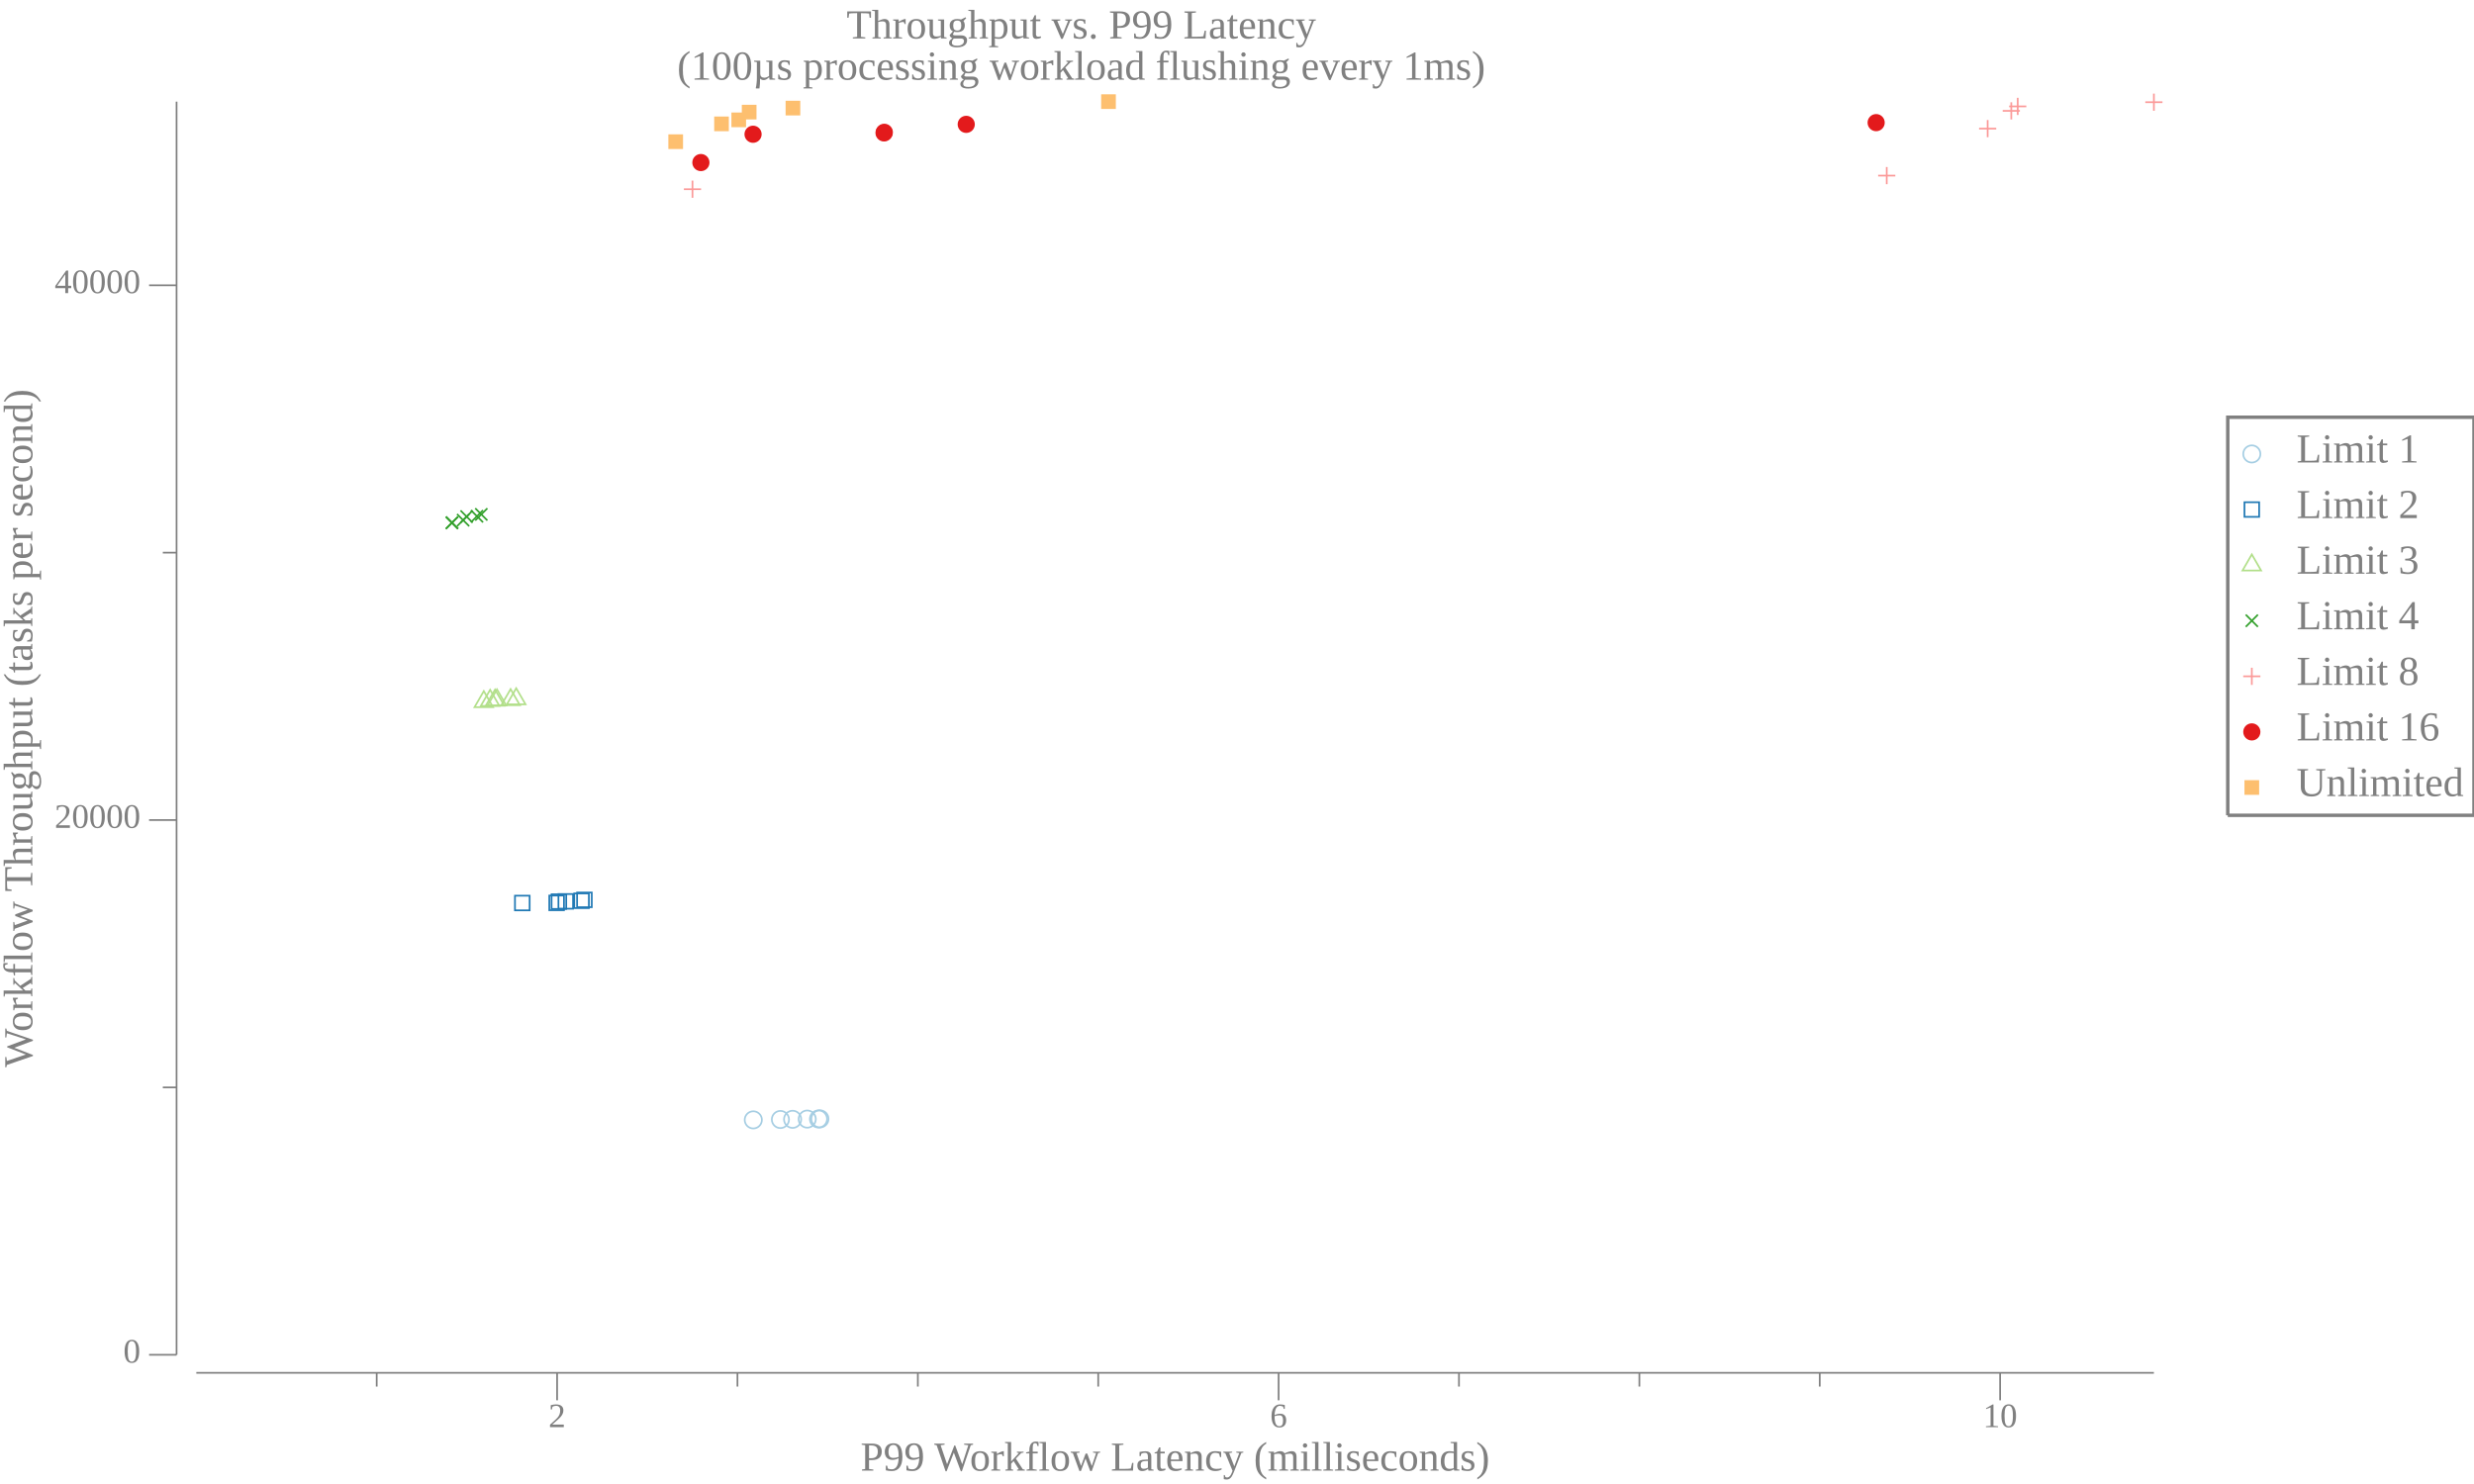
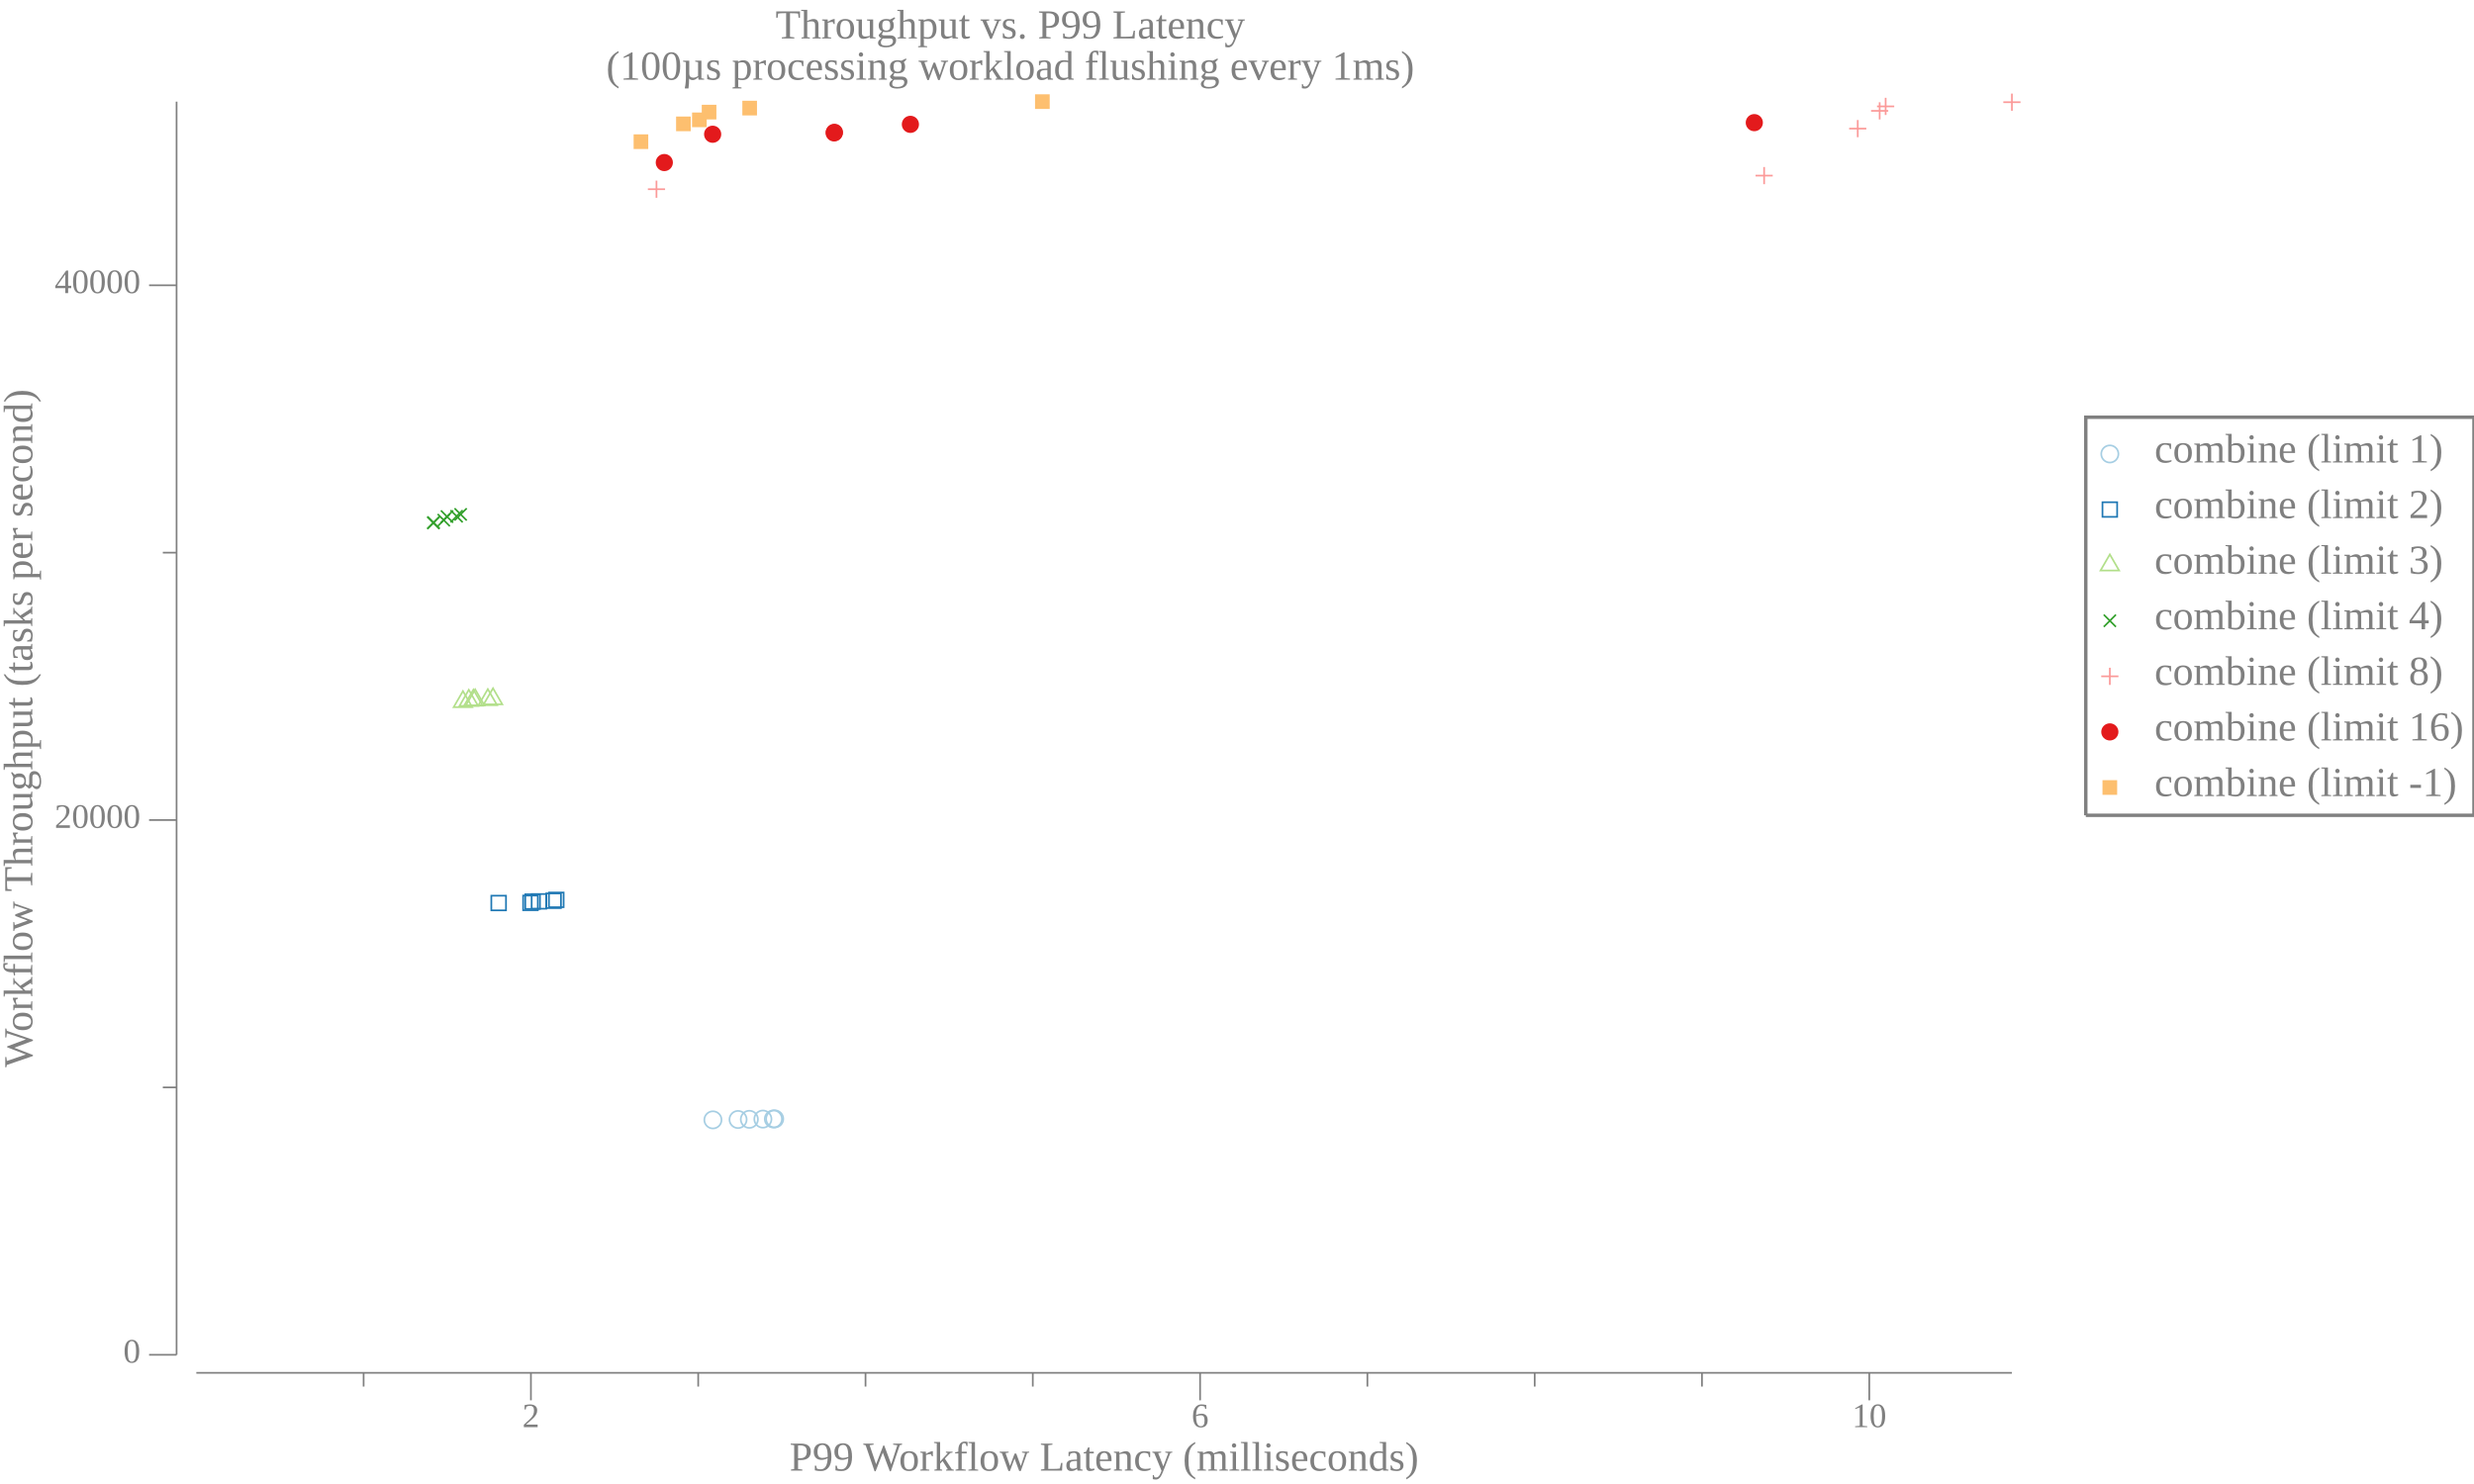
<svg xmlns="http://www.w3.org/2000/svg" width="720pt" height="432pt" viewBox="0 0 720 432">
  <g transform="scale(1, -1) translate(0, -432)">
-     <path d="M657.84,299.85A2.5,2.5 0 1 1 652.84,299.85A2.5,2.5 0 1 1 657.84,299.85Z" style="fill:none;stroke:#A6CEE3;stroke-width:0.5" />
-     <text x="668.34" y="-297.37" transform="scale(1, -1)" style="font-family:Liberation Serif;font-variant:normal;font-weight:normal;font-style:normal;font-size:12px;fill:#808080">Limit 1</text>
-     <path d="M653.2,281.54L657.47,281.54L657.47,285.8L653.2,285.8Z" style="fill:none;stroke:#1F78B4;stroke-width:0.5" />
-     <text x="668.34" y="-281.18" transform="scale(1, -1)" style="font-family:Liberation Serif;font-variant:normal;font-weight:normal;font-style:normal;font-size:12px;fill:#808080">Limit 2</text>
-     <path d="M655.34,270.61L652.63,265.92L658.04,265.92Z" style="fill:none;stroke:#B2DF8A;stroke-width:0.5" />
-     <text x="668.34" y="-265" transform="scale(1, -1)" style="font-family:Liberation Serif;font-variant:normal;font-weight:normal;font-style:normal;font-size:12px;fill:#808080">Limit 3</text>
-     <path d="M653.57,249.53L657.11,253.07" style="fill:none;stroke:#33A02C;stroke-width:0.5" />
-     <path d="M653.57,253.07L657.11,249.53" style="fill:none;stroke:#33A02C;stroke-width:0.5" />
-     <text x="668.34" y="-248.82" transform="scale(1, -1)" style="font-family:Liberation Serif;font-variant:normal;font-weight:normal;font-style:normal;font-size:12px;fill:#808080">Limit 4</text>
-     <path d="M655.34,237.62L655.34,232.62" style="fill:none;stroke:#FB9A99;stroke-width:0.5" />
-     <path d="M652.84,235.12L657.84,235.12" style="fill:none;stroke:#FB9A99;stroke-width:0.5" />
-     <text x="668.34" y="-232.63" transform="scale(1, -1)" style="font-family:Liberation Serif;font-variant:normal;font-weight:normal;font-style:normal;font-size:12px;fill:#808080">Limit 8</text>
-     <path d="M657.84,218.94A2.5,2.5 0 1 1 652.84,218.94A2.5,2.5 0 1 1 657.84,218.94Z" style="fill:#E31A1C" />
-     <text x="668.34" y="-216.45" transform="scale(1, -1)" style="font-family:Liberation Serif;font-variant:normal;font-weight:normal;font-style:normal;font-size:12px;fill:#808080">Limit 16</text>
-     <path d="M653.2,200.62L657.47,200.62L657.47,204.89L653.2,204.89Z" style="fill:#FDBF6F" />
-     <text x="668.34" y="-200.26" transform="scale(1, -1)" style="font-family:Liberation Serif;font-variant:normal;font-weight:normal;font-style:normal;font-size:12px;fill:#808080">Unlimited</text>
-     <path d="M648.34,194.66L648.34,310.54L720,310.54L720,194.66L648.34,194.66" style="fill:none;stroke:#808080" />
-     <path d="M0,0L629.34,0L629.34,432L0,432Z" style="fill:#-8000000000000000-8000000000000000-8000000000000000;fill-opacity:0" />
-     <text x="246.35" y="-420.81" transform="scale(1, -1)" style="font-family:Liberation Serif;font-variant:normal;font-weight:normal;font-style:normal;font-size:12px;fill:#808080">Throughput vs. P99 Latency</text>
-     <text x="197.07" y="-408.81" transform="scale(1, -1)" style="font-family:Liberation Serif;font-variant:normal;font-weight:normal;font-style:normal;font-size:12px;fill:#808080">(100µs processing workload flushing every 1ms)</text>
-     <text x="250.43" y="-3.902" transform="scale(1, -1)" style="font-family:Liberation Serif;font-variant:normal;font-weight:normal;font-style:normal;font-size:12px;fill:#808080">P99 Workflow Latency (milliseconds)</text>
-     <text x="159.63" y="-16.541" transform="scale(1, -1)" style="font-family:Liberation Serif;font-variant:normal;font-weight:normal;font-style:normal;font-size:10px;fill:#808080">2</text>
-     <text x="369.61" y="-16.541" transform="scale(1, -1)" style="font-family:Liberation Serif;font-variant:normal;font-weight:normal;font-style:normal;font-size:10px;fill:#808080">6</text>
-     <text x="577.09" y="-16.541" transform="scale(1, -1)" style="font-family:Liberation Serif;font-variant:normal;font-weight:normal;font-style:normal;font-size:10px;fill:#808080">10</text>
-     <path d="M162.13,24.363L162.13,32.363" style="fill:none;stroke:#808080;stroke-width:0.5" />
-     <path d="M372.11,24.363L372.11,32.363" style="fill:none;stroke:#808080;stroke-width:0.5" />
-     <path d="M582.09,24.363L582.09,32.363" style="fill:none;stroke:#808080;stroke-width:0.5" />
-     <path d="M109.63,28.363L109.63,32.363" style="fill:none;stroke:#808080;stroke-width:0.5" />
-     <path d="M214.62,28.363L214.62,32.363" style="fill:none;stroke:#808080;stroke-width:0.5" />
-     <path d="M267.12,28.363L267.12,32.363" style="fill:none;stroke:#808080;stroke-width:0.5" />
-     <path d="M319.61,28.363L319.61,32.363" style="fill:none;stroke:#808080;stroke-width:0.5" />
-     <path d="M424.6,28.363L424.6,32.363" style="fill:none;stroke:#808080;stroke-width:0.5" />
-     <path d="M477.1,28.363L477.1,32.363" style="fill:none;stroke:#808080;stroke-width:0.5" />
-     <path d="M529.59,28.363L529.59,32.363" style="fill:none;stroke:#808080;stroke-width:0.5" />
-     <path d="M57.135,32.363L626.84,32.363" style="fill:none;stroke:#808080;stroke-width:0.5" />
+     <path d="M616.52,299.85A2.5,2.5 0 1 1 611.52,299.85A2.5,2.5 0 1 1 616.52,299.85Z" style="fill:none;stroke:#A6CEE3;stroke-width:0.5" />
+     <text x="627.02" y="-297.37" transform="scale(1, -1)" style="font-family:Liberation Serif;font-variant:normal;font-weight:normal;font-style:normal;font-size:12px;fill:#808080">combine (limit 1)</text>
+     <path d="M611.88,281.54L616.15,281.54L616.15,285.8L611.88,285.8Z" style="fill:none;stroke:#1F78B4;stroke-width:0.5" />
+     <text x="627.02" y="-281.18" transform="scale(1, -1)" style="font-family:Liberation Serif;font-variant:normal;font-weight:normal;font-style:normal;font-size:12px;fill:#808080">combine (limit 2)</text>
+     <path d="M614.02,270.61L611.31,265.92L616.72,265.92Z" style="fill:none;stroke:#B2DF8A;stroke-width:0.5" />
+     <text x="627.02" y="-265" transform="scale(1, -1)" style="font-family:Liberation Serif;font-variant:normal;font-weight:normal;font-style:normal;font-size:12px;fill:#808080">combine (limit 3)</text>
+     <path d="M612.25,249.53L615.79,253.07" style="fill:none;stroke:#33A02C;stroke-width:0.5" />
+     <path d="M612.25,253.07L615.79,249.53" style="fill:none;stroke:#33A02C;stroke-width:0.5" />
+     <text x="627.02" y="-248.82" transform="scale(1, -1)" style="font-family:Liberation Serif;font-variant:normal;font-weight:normal;font-style:normal;font-size:12px;fill:#808080">combine (limit 4)</text>
+     <path d="M614.02,237.62L614.02,232.62" style="fill:none;stroke:#FB9A99;stroke-width:0.5" />
+     <path d="M611.52,235.12L616.52,235.12" style="fill:none;stroke:#FB9A99;stroke-width:0.5" />
+     <text x="627.02" y="-232.63" transform="scale(1, -1)" style="font-family:Liberation Serif;font-variant:normal;font-weight:normal;font-style:normal;font-size:12px;fill:#808080">combine (limit 8)</text>
+     <path d="M616.52,218.94A2.5,2.5 0 1 1 611.52,218.94A2.5,2.5 0 1 1 616.52,218.94Z" style="fill:#E31A1C" />
+     <text x="627.02" y="-216.45" transform="scale(1, -1)" style="font-family:Liberation Serif;font-variant:normal;font-weight:normal;font-style:normal;font-size:12px;fill:#808080">combine (limit 16)</text>
+     <path d="M611.88,200.62L616.15,200.62L616.15,204.89L611.88,204.89Z" style="fill:#FDBF6F" />
+     <text x="627.02" y="-200.26" transform="scale(1, -1)" style="font-family:Liberation Serif;font-variant:normal;font-weight:normal;font-style:normal;font-size:12px;fill:#808080">combine (limit -1)</text>
+     <path d="M607.02,194.66L607.02,310.54L720,310.54L720,194.66L607.02,194.66" style="fill:none;stroke:#808080" />
+     <path d="M0,0L588.02,0L588.02,432L0,432Z" style="fill:#-8000000000000000-8000000000000000-8000000000000000;fill-opacity:0" />
+     <text x="225.69" y="-420.81" transform="scale(1, -1)" style="font-family:Liberation Serif;font-variant:normal;font-weight:normal;font-style:normal;font-size:12px;fill:#808080">Throughput vs. P99 Latency</text>
+     <text x="176.41" y="-408.81" transform="scale(1, -1)" style="font-family:Liberation Serif;font-variant:normal;font-weight:normal;font-style:normal;font-size:12px;fill:#808080">(100µs processing workload flushing every 1ms)</text>
+     <text x="229.77" y="-3.902" transform="scale(1, -1)" style="font-family:Liberation Serif;font-variant:normal;font-weight:normal;font-style:normal;font-size:12px;fill:#808080">P99 Workflow Latency (milliseconds)</text>
+     <text x="152.01" y="-16.541" transform="scale(1, -1)" style="font-family:Liberation Serif;font-variant:normal;font-weight:normal;font-style:normal;font-size:10px;fill:#808080">2</text>
+     <text x="346.76" y="-16.541" transform="scale(1, -1)" style="font-family:Liberation Serif;font-variant:normal;font-weight:normal;font-style:normal;font-size:10px;fill:#808080">6</text>
+     <text x="539.01" y="-16.541" transform="scale(1, -1)" style="font-family:Liberation Serif;font-variant:normal;font-weight:normal;font-style:normal;font-size:10px;fill:#808080">10</text>
+     <path d="M154.51,24.363L154.51,32.363" style="fill:none;stroke:#808080;stroke-width:0.5" />
+     <path d="M349.26,24.363L349.26,32.363" style="fill:none;stroke:#808080;stroke-width:0.5" />
+     <path d="M544.01,24.363L544.01,32.363" style="fill:none;stroke:#808080;stroke-width:0.5" />
+     <path d="M105.82,28.363L105.82,32.363" style="fill:none;stroke:#808080;stroke-width:0.5" />
+     <path d="M203.2,28.363L203.2,32.363" style="fill:none;stroke:#808080;stroke-width:0.5" />
+     <path d="M251.89,28.363L251.89,32.363" style="fill:none;stroke:#808080;stroke-width:0.5" />
+     <path d="M300.57,28.363L300.57,32.363" style="fill:none;stroke:#808080;stroke-width:0.5" />
+     <path d="M397.95,28.363L397.95,32.363" style="fill:none;stroke:#808080;stroke-width:0.5" />
+     <path d="M446.64,28.363L446.64,32.363" style="fill:none;stroke:#808080;stroke-width:0.5" />
+     <path d="M495.32,28.363L495.32,32.363" style="fill:none;stroke:#808080;stroke-width:0.5" />
+     <path d="M57.135,32.363L585.52,32.363" style="fill:none;stroke:#808080;stroke-width:0.5" />
    <g transform="rotate(90)">
      <text x="121.29" y="9.387" transform="scale(1, -1)" style="font-family:Liberation Serif;font-variant:normal;font-weight:normal;font-style:normal;font-size:12px;fill:#808080">Workflow Throughput (tasks per second)</text>
    </g>
    <text x="35.885" y="-35.328" transform="scale(1, -1)" style="font-family:Liberation Serif;font-variant:normal;font-weight:normal;font-style:normal;font-size:10px;fill:#808080">0</text>
    <text x="15.885" y="-191" transform="scale(1, -1)" style="font-family:Liberation Serif;font-variant:normal;font-weight:normal;font-style:normal;font-size:10px;fill:#808080">20000</text>
    <text x="15.885" y="-346.67" transform="scale(1, -1)" style="font-family:Liberation Serif;font-variant:normal;font-weight:normal;font-style:normal;font-size:10px;fill:#808080">40000</text>
    <path d="M43.385,37.613L51.385,37.613" style="fill:none;stroke:#808080;stroke-width:0.5" />
    <path d="M43.385,193.28L51.385,193.28" style="fill:none;stroke:#808080;stroke-width:0.5" />
    <path d="M43.385,348.95L51.385,348.95" style="fill:none;stroke:#808080;stroke-width:0.5" />
    <path d="M47.385,115.45L51.385,115.45" style="fill:none;stroke:#808080;stroke-width:0.5" />
    <path d="M47.385,271.12L51.385,271.12" style="fill:none;stroke:#808080;stroke-width:0.5" />
    <path d="M51.385,37.613L51.385,402.41" style="fill:none;stroke:#808080;stroke-width:0.5" />
-     <path d="M221.73,106A2.5,2.5 0 1 1 216.73,106A2.5,2.5 0 1 1 221.73,106Z" style="fill:none;stroke:#A6CEE3;stroke-width:0.5" />
-     <path d="M229.62,106.11A2.5,2.5 0 1 1 224.62,106.11A2.5,2.5 0 1 1 229.62,106.11Z" style="fill:none;stroke:#A6CEE3;stroke-width:0.5" />
-     <path d="M233.17,106.16A2.5,2.5 0 1 1 228.17,106.16A2.5,2.5 0 1 1 233.17,106.16Z" style="fill:none;stroke:#A6CEE3;stroke-width:0.5" />
-     <path d="M237.42,106.23A2.5,2.5 0 1 1 232.42,106.23A2.5,2.5 0 1 1 237.42,106.23Z" style="fill:none;stroke:#A6CEE3;stroke-width:0.5" />
-     <path d="M240.7,106.26A2.5,2.5 0 1 1 235.7,106.26A2.5,2.5 0 1 1 240.7,106.26Z" style="fill:none;stroke:#A6CEE3;stroke-width:0.5" />
-     <path d="M241.12,106.29A2.5,2.5 0 1 1 236.12,106.29A2.5,2.5 0 1 1 241.12,106.29Z" style="fill:none;stroke:#A6CEE3;stroke-width:0.5" />
-     <path d="M149.87,166.99L154.14,166.99L154.14,171.26L149.87,171.26Z" style="fill:none;stroke:#1F78B4;stroke-width:0.5" />
-     <path d="M159.86,167.03L164.13,167.03L164.13,171.3L159.86,171.3Z" style="fill:none;stroke:#1F78B4;stroke-width:0.5" />
-     <path d="M160.52,167.4L164.79,167.4L164.79,171.67L160.52,171.67Z" style="fill:none;stroke:#1F78B4;stroke-width:0.5" />
-     <path d="M162.52,167.47L166.78,167.47L166.78,171.74L162.52,171.74Z" style="fill:none;stroke:#1F78B4;stroke-width:0.5" />
-     <path d="M167.12,167.65L171.38,167.65L171.38,171.92L167.12,171.92Z" style="fill:none;stroke:#1F78B4;stroke-width:0.5" />
-     <path d="M167.95,167.91L172.22,167.91L172.22,172.18L167.95,172.18Z" style="fill:none;stroke:#1F78B4;stroke-width:0.5" />
-     <path d="M140.8,230.82L138.09,226.13L143.5,226.13Z" style="fill:none;stroke:#B2DF8A;stroke-width:0.5" />
-     <path d="M142.64,231.2L139.93,226.51L145.34,226.51Z" style="fill:none;stroke:#B2DF8A;stroke-width:0.5" />
-     <path d="M144.07,231.25L141.36,226.56L146.78,226.56Z" style="fill:none;stroke:#B2DF8A;stroke-width:0.5" />
-     <path d="M144.63,231.33L141.92,226.64L147.34,226.64Z" style="fill:none;stroke:#B2DF8A;stroke-width:0.5" />
-     <path d="M148.6,231.4L145.89,226.71L151.31,226.71Z" style="fill:none;stroke:#B2DF8A;stroke-width:0.5" />
-     <path d="M150.23,231.65L147.52,226.97L152.94,226.97Z" style="fill:none;stroke:#B2DF8A;stroke-width:0.5" />
-     <path d="M129.74,278.01L133.27,281.55" style="fill:none;stroke:#33A02C;stroke-width:0.5" />
-     <path d="M129.74,281.55L133.27,278.01" style="fill:none;stroke:#33A02C;stroke-width:0.5" />
-     <path d="M129.8,278.11L133.34,281.64" style="fill:none;stroke:#33A02C;stroke-width:0.5" />
-     <path d="M129.8,281.64L133.34,278.11" style="fill:none;stroke:#33A02C;stroke-width:0.5" />
-     <path d="M133.01,278.82L136.55,282.35" style="fill:none;stroke:#33A02C;stroke-width:0.5" />
-     <path d="M133.01,282.35L136.55,278.82" style="fill:none;stroke:#33A02C;stroke-width:0.5" />
-     <path d="M134.03,279.85L137.56,283.39" style="fill:none;stroke:#33A02C;stroke-width:0.5" />
-     <path d="M134.03,283.39L137.56,279.85" style="fill:none;stroke:#33A02C;stroke-width:0.5" />
-     <path d="M137.04,279.95L140.58,283.48" style="fill:none;stroke:#33A02C;stroke-width:0.5" />
-     <path d="M137.04,283.48L140.58,279.95" style="fill:none;stroke:#33A02C;stroke-width:0.5" />
-     <path d="M138.31,280.49L141.84,284.03" style="fill:none;stroke:#33A02C;stroke-width:0.5" />
-     <path d="M138.31,284.03L141.84,280.49" style="fill:none;stroke:#33A02C;stroke-width:0.5" />
-     <path d="M201.53,379.42L201.53,374.42" style="fill:none;stroke:#FB9A99;stroke-width:0.5" />
-     <path d="M199.03,376.92L204.03,376.92" style="fill:none;stroke:#FB9A99;stroke-width:0.5" />
-     <path d="M549.09,383.38L549.09,378.38" style="fill:none;stroke:#FB9A99;stroke-width:0.5" />
-     <path d="M546.59,380.88L551.59,380.88" style="fill:none;stroke:#FB9A99;stroke-width:0.5" />
-     <path d="M578.46,397.06L578.46,392.06" style="fill:none;stroke:#FB9A99;stroke-width:0.5" />
-     <path d="M575.96,394.56L580.96,394.56" style="fill:none;stroke:#FB9A99;stroke-width:0.5" />
-     <path d="M585.34,402.23L585.34,397.23" style="fill:none;stroke:#FB9A99;stroke-width:0.5" />
-     <path d="M582.84,399.73L587.84,399.73" style="fill:none;stroke:#FB9A99;stroke-width:0.5" />
-     <path d="M587.21,403.53L587.21,398.53" style="fill:none;stroke:#FB9A99;stroke-width:0.5" />
-     <path d="M584.71,401.03L589.71,401.03" style="fill:none;stroke:#FB9A99;stroke-width:0.5" />
-     <path d="M626.84,404.75L626.84,399.75" style="fill:none;stroke:#FB9A99;stroke-width:0.5" />
-     <path d="M624.34,402.25L629.34,402.25" style="fill:none;stroke:#FB9A99;stroke-width:0.5" />
-     <path d="M206.48,384.68A2.5,2.5 0 1 1 201.48,384.68A2.5,2.5 0 1 1 206.48,384.68Z" style="fill:#E31A1C" />
-     <path d="M221.66,392.92A2.5,2.5 0 1 1 216.66,392.92A2.5,2.5 0 1 1 221.66,392.92Z" style="fill:#E31A1C" />
-     <path d="M259.78,393.31A2.5,2.5 0 1 1 254.78,393.31A2.5,2.5 0 1 1 259.78,393.31Z" style="fill:#E31A1C" />
-     <path d="M259.86,393.48A2.5,2.5 0 1 1 254.86,393.48A2.5,2.5 0 1 1 259.86,393.48Z" style="fill:#E31A1C" />
-     <path d="M283.7,395.8A2.5,2.5 0 1 1 278.7,395.8A2.5,2.5 0 1 1 283.7,395.8Z" style="fill:#E31A1C" />
-     <path d="M548.51,396.3A2.5,2.5 0 1 1 543.51,396.3A2.5,2.5 0 1 1 548.51,396.3Z" style="fill:#E31A1C" />
-     <path d="M194.51,388.62L198.78,388.62L198.78,392.89L194.51,392.89Z" style="fill:#FDBF6F" />
-     <path d="M207.85,393.81L212.11,393.81L212.11,398.08L207.85,398.08Z" style="fill:#FDBF6F" />
-     <path d="M212.86,394.98L217.12,394.98L217.12,399.25L212.86,399.25Z" style="fill:#FDBF6F" />
-     <path d="M215.89,397.23L220.16,397.23L220.16,401.5L215.89,401.5Z" style="fill:#FDBF6F" />
-     <path d="M228.63,398.4L232.9,398.4L232.9,402.67L228.63,402.67Z" style="fill:#FDBF6F" />
-     <path d="M320.47,400.28L324.74,400.28L324.74,404.55L320.47,404.55Z" style="fill:#FDBF6F" />
+     <path d="M209.98,106A2.5,2.5 0 1 1 204.98,106A2.5,2.5 0 1 1 209.98,106Z" style="fill:none;stroke:#A6CEE3;stroke-width:0.5" />
+     <path d="M217.29,106.11A2.5,2.5 0 1 1 212.29,106.11A2.5,2.5 0 1 1 217.29,106.11Z" style="fill:none;stroke:#A6CEE3;stroke-width:0.5" />
+     <path d="M220.58,106.16A2.5,2.5 0 1 1 215.58,106.16A2.5,2.5 0 1 1 220.58,106.16Z" style="fill:none;stroke:#A6CEE3;stroke-width:0.5" />
+     <path d="M224.52,106.23A2.5,2.5 0 1 1 219.52,106.23A2.5,2.5 0 1 1 224.52,106.23Z" style="fill:none;stroke:#A6CEE3;stroke-width:0.5" />
+     <path d="M227.57,106.26A2.5,2.5 0 1 1 222.57,106.26A2.5,2.5 0 1 1 227.57,106.26Z" style="fill:none;stroke:#A6CEE3;stroke-width:0.5" />
+     <path d="M227.96,106.29A2.5,2.5 0 1 1 222.96,106.29A2.5,2.5 0 1 1 227.96,106.29Z" style="fill:none;stroke:#A6CEE3;stroke-width:0.5" />
+     <path d="M142.99,166.99L147.26,166.99L147.26,171.26L142.99,171.26Z" style="fill:none;stroke:#1F78B4;stroke-width:0.5" />
+     <path d="M152.25,167.03L156.52,167.03L156.52,171.3L152.25,171.3Z" style="fill:none;stroke:#1F78B4;stroke-width:0.5" />
+     <path d="M152.87,167.4L157.14,167.4L157.14,171.67L152.87,171.67Z" style="fill:none;stroke:#1F78B4;stroke-width:0.5" />
+     <path d="M154.72,167.47L158.99,167.47L158.99,171.74L154.72,171.74Z" style="fill:none;stroke:#1F78B4;stroke-width:0.5" />
+     <path d="M158.98,167.65L163.25,167.65L163.25,171.92L158.98,171.92Z" style="fill:none;stroke:#1F78B4;stroke-width:0.5" />
+     <path d="M159.76,167.91L164.03,167.91L164.03,172.18L159.76,172.18Z" style="fill:none;stroke:#1F78B4;stroke-width:0.5" />
+     <path d="M134.73,230.82L132.02,226.13L137.44,226.13Z" style="fill:none;stroke:#B2DF8A;stroke-width:0.5" />
+     <path d="M136.43,231.2L133.73,226.51L139.14,226.51Z" style="fill:none;stroke:#B2DF8A;stroke-width:0.5" />
+     <path d="M137.77,231.25L135.06,226.56L140.47,226.56Z" style="fill:none;stroke:#B2DF8A;stroke-width:0.5" />
+     <path d="M138.29,231.33L135.58,226.64L140.99,226.64Z" style="fill:none;stroke:#B2DF8A;stroke-width:0.5" />
+     <path d="M141.97,231.4L139.26,226.71L144.67,226.71Z" style="fill:none;stroke:#B2DF8A;stroke-width:0.5" />
+     <path d="M143.48,231.65L140.77,226.97L146.18,226.97Z" style="fill:none;stroke:#B2DF8A;stroke-width:0.5" />
+     <path d="M124.34,278.01L127.88,281.55" style="fill:none;stroke:#33A02C;stroke-width:0.5" />
+     <path d="M124.34,281.55L127.88,278.01" style="fill:none;stroke:#33A02C;stroke-width:0.5" />
+     <path d="M124.41,278.11L127.94,281.64" style="fill:none;stroke:#33A02C;stroke-width:0.5" />
+     <path d="M124.41,281.64L127.94,278.11" style="fill:none;stroke:#33A02C;stroke-width:0.5" />
+     <path d="M127.38,278.82L130.92,282.35" style="fill:none;stroke:#33A02C;stroke-width:0.5" />
+     <path d="M127.38,282.35L130.92,278.82" style="fill:none;stroke:#33A02C;stroke-width:0.5" />
+     <path d="M128.32,279.85L131.86,283.39" style="fill:none;stroke:#33A02C;stroke-width:0.5" />
+     <path d="M128.32,283.39L131.86,279.85" style="fill:none;stroke:#33A02C;stroke-width:0.5" />
+     <path d="M131.12,279.95L134.65,283.48" style="fill:none;stroke:#33A02C;stroke-width:0.5" />
+     <path d="M131.12,283.48L134.65,279.95" style="fill:none;stroke:#33A02C;stroke-width:0.5" />
+     <path d="M132.29,280.49L135.83,284.03" style="fill:none;stroke:#33A02C;stroke-width:0.5" />
+     <path d="M132.29,284.03L135.83,280.49" style="fill:none;stroke:#33A02C;stroke-width:0.5" />
+     <path d="M191.05,379.42L191.05,374.42" style="fill:none;stroke:#FB9A99;stroke-width:0.5" />
+     <path d="M188.55,376.92L193.55,376.92" style="fill:none;stroke:#FB9A99;stroke-width:0.5" />
+     <path d="M513.41,383.38L513.41,378.38" style="fill:none;stroke:#FB9A99;stroke-width:0.5" />
+     <path d="M510.91,380.88L515.91,380.88" style="fill:none;stroke:#FB9A99;stroke-width:0.5" />
+     <path d="M540.65,397.06L540.65,392.06" style="fill:none;stroke:#FB9A99;stroke-width:0.5" />
+     <path d="M538.15,394.56L543.15,394.56" style="fill:none;stroke:#FB9A99;stroke-width:0.5" />
+     <path d="M547.03,402.23L547.03,397.23" style="fill:none;stroke:#FB9A99;stroke-width:0.5" />
+     <path d="M544.53,399.73L549.53,399.73" style="fill:none;stroke:#FB9A99;stroke-width:0.5" />
+     <path d="M548.77,403.53L548.77,398.53" style="fill:none;stroke:#FB9A99;stroke-width:0.5" />
+     <path d="M546.27,401.03L551.27,401.03" style="fill:none;stroke:#FB9A99;stroke-width:0.5" />
+     <path d="M585.52,404.75L585.52,399.75" style="fill:none;stroke:#FB9A99;stroke-width:0.5" />
+     <path d="M583.02,402.25L588.02,402.25" style="fill:none;stroke:#FB9A99;stroke-width:0.5" />
+     <path d="M195.83,384.68A2.5,2.5 0 1 1 190.83,384.68A2.5,2.5 0 1 1 195.83,384.68Z" style="fill:#E31A1C" />
+     <path d="M209.9,392.92A2.5,2.5 0 1 1 204.9,392.92A2.5,2.5 0 1 1 209.9,392.92Z" style="fill:#E31A1C" />
+     <path d="M245.26,393.31A2.5,2.5 0 1 1 240.26,393.31A2.5,2.5 0 1 1 245.26,393.31Z" style="fill:#E31A1C" />
+     <path d="M245.34,393.48A2.5,2.5 0 1 1 240.34,393.48A2.5,2.5 0 1 1 245.34,393.48Z" style="fill:#E31A1C" />
+     <path d="M267.45,395.8A2.5,2.5 0 1 1 262.45,395.8A2.5,2.5 0 1 1 267.45,395.8Z" style="fill:#E31A1C" />
+     <path d="M513.05,396.3A2.5,2.5 0 1 1 508.05,396.3A2.5,2.5 0 1 1 513.05,396.3Z" style="fill:#E31A1C" />
+     <path d="M184.4,388.62L188.66,388.62L188.66,392.89L184.4,392.89Z" style="fill:#FDBF6F" />
+     <path d="M196.76,393.81L201.03,393.81L201.03,398.08L196.76,398.08Z" style="fill:#FDBF6F" />
+     <path d="M201.41,394.98L205.67,394.98L205.67,399.25L201.41,399.25Z" style="fill:#FDBF6F" />
+     <path d="M204.23,397.23L208.49,397.23L208.49,401.5L204.23,401.5Z" style="fill:#FDBF6F" />
+     <path d="M216.04,398.4L220.3,398.4L220.3,402.67L216.04,402.67Z" style="fill:#FDBF6F" />
+     <path d="M301.22,400.28L305.49,400.28L305.49,404.55L301.22,404.55Z" style="fill:#FDBF6F" />
  </g>
</svg>
